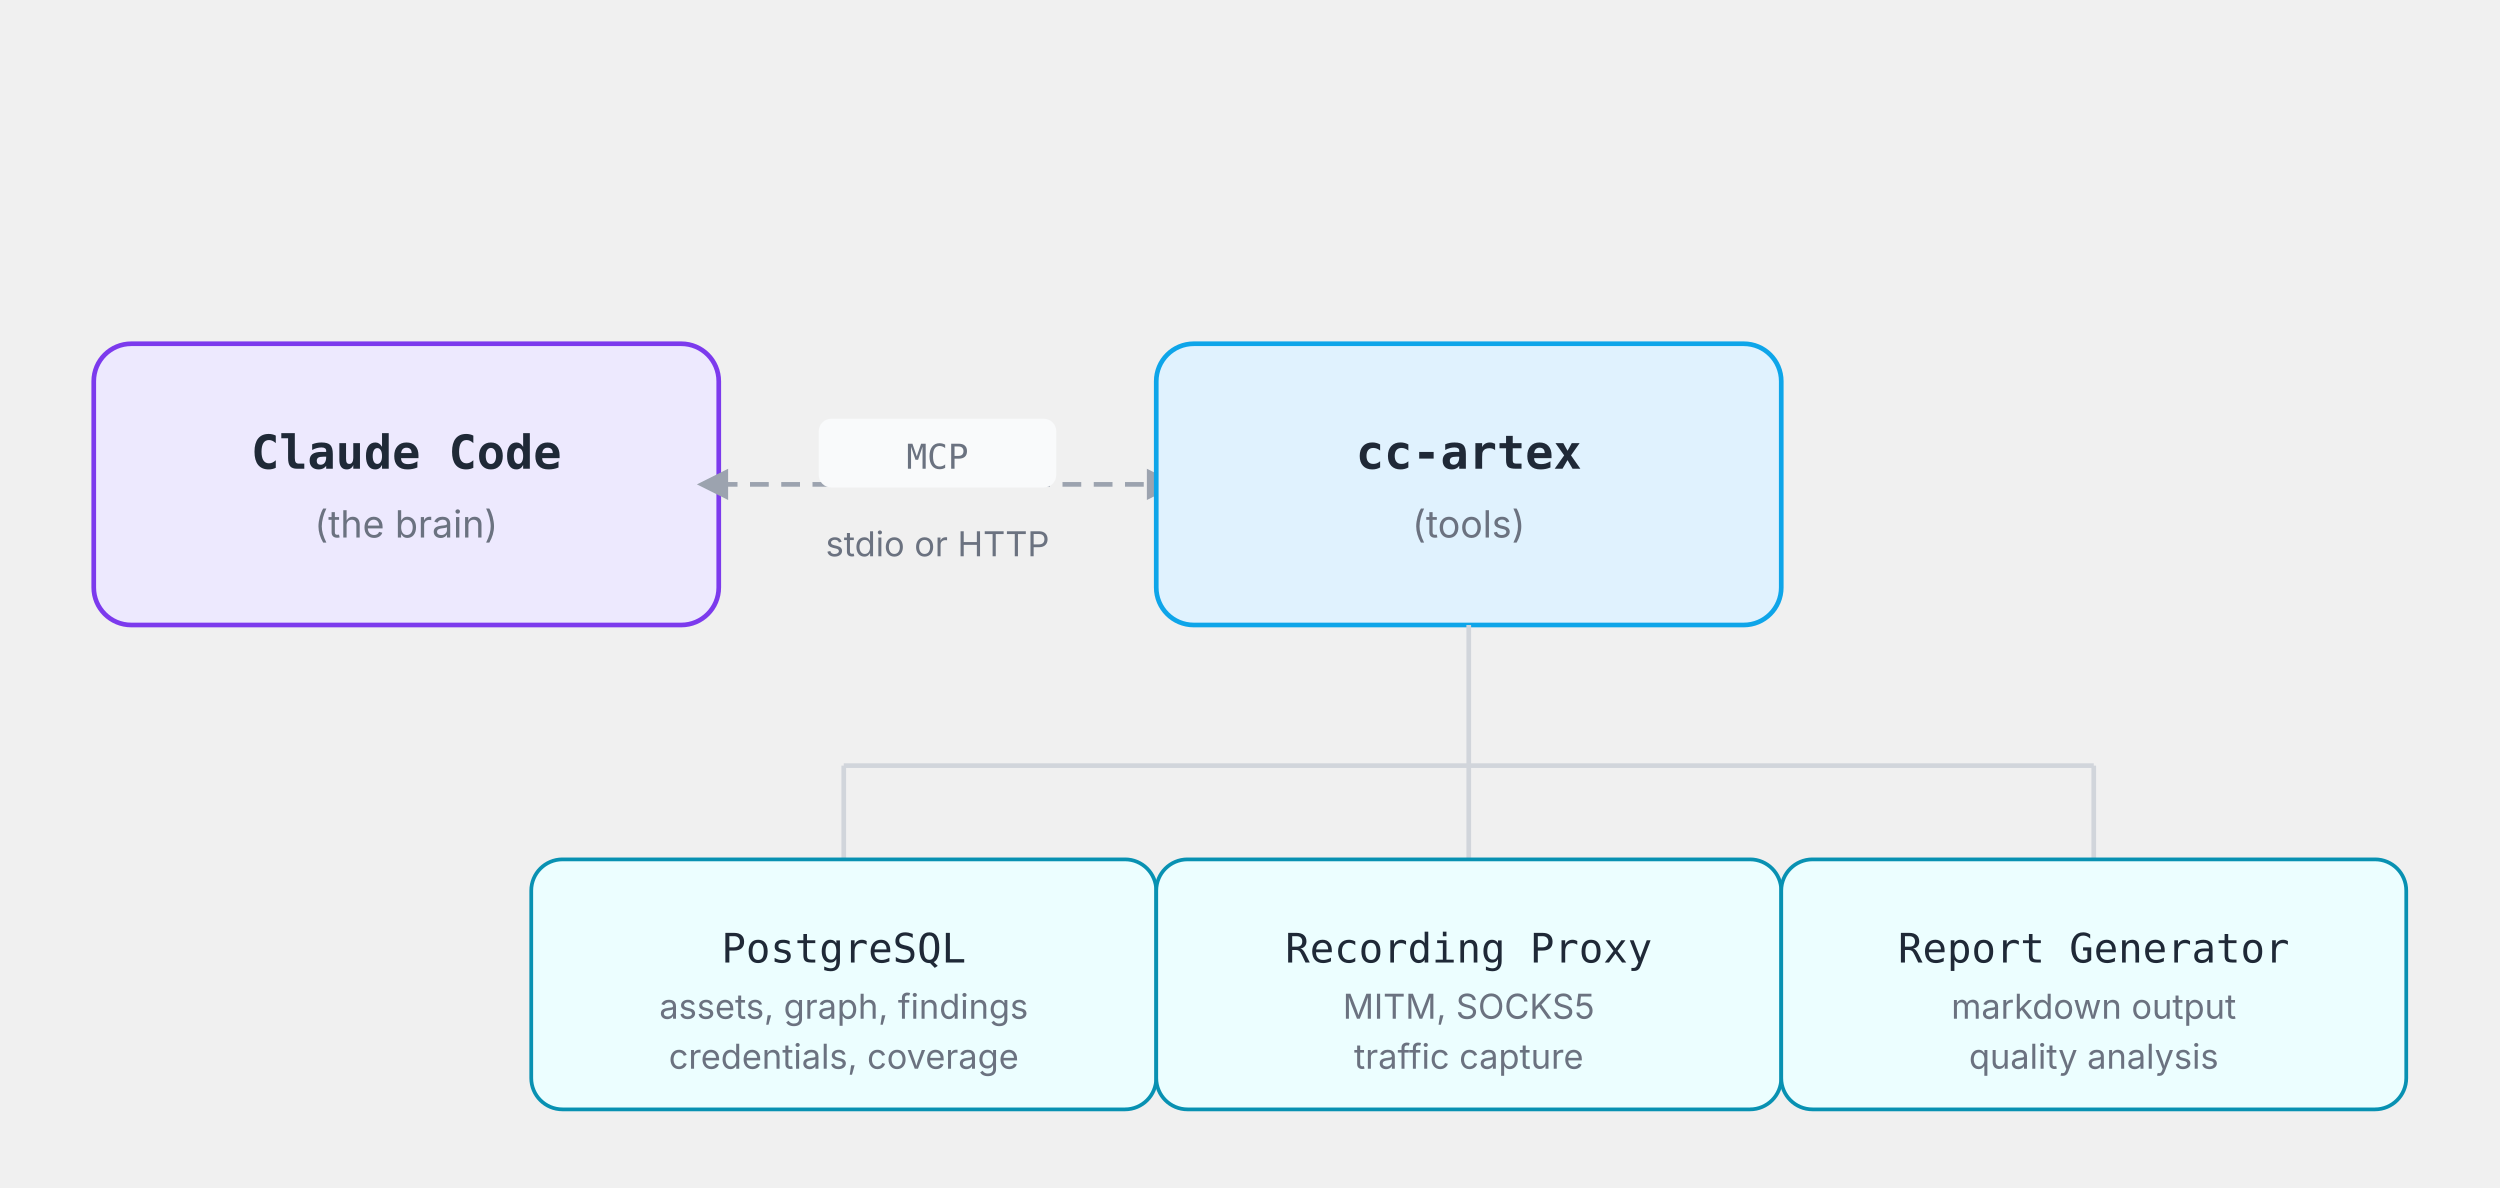
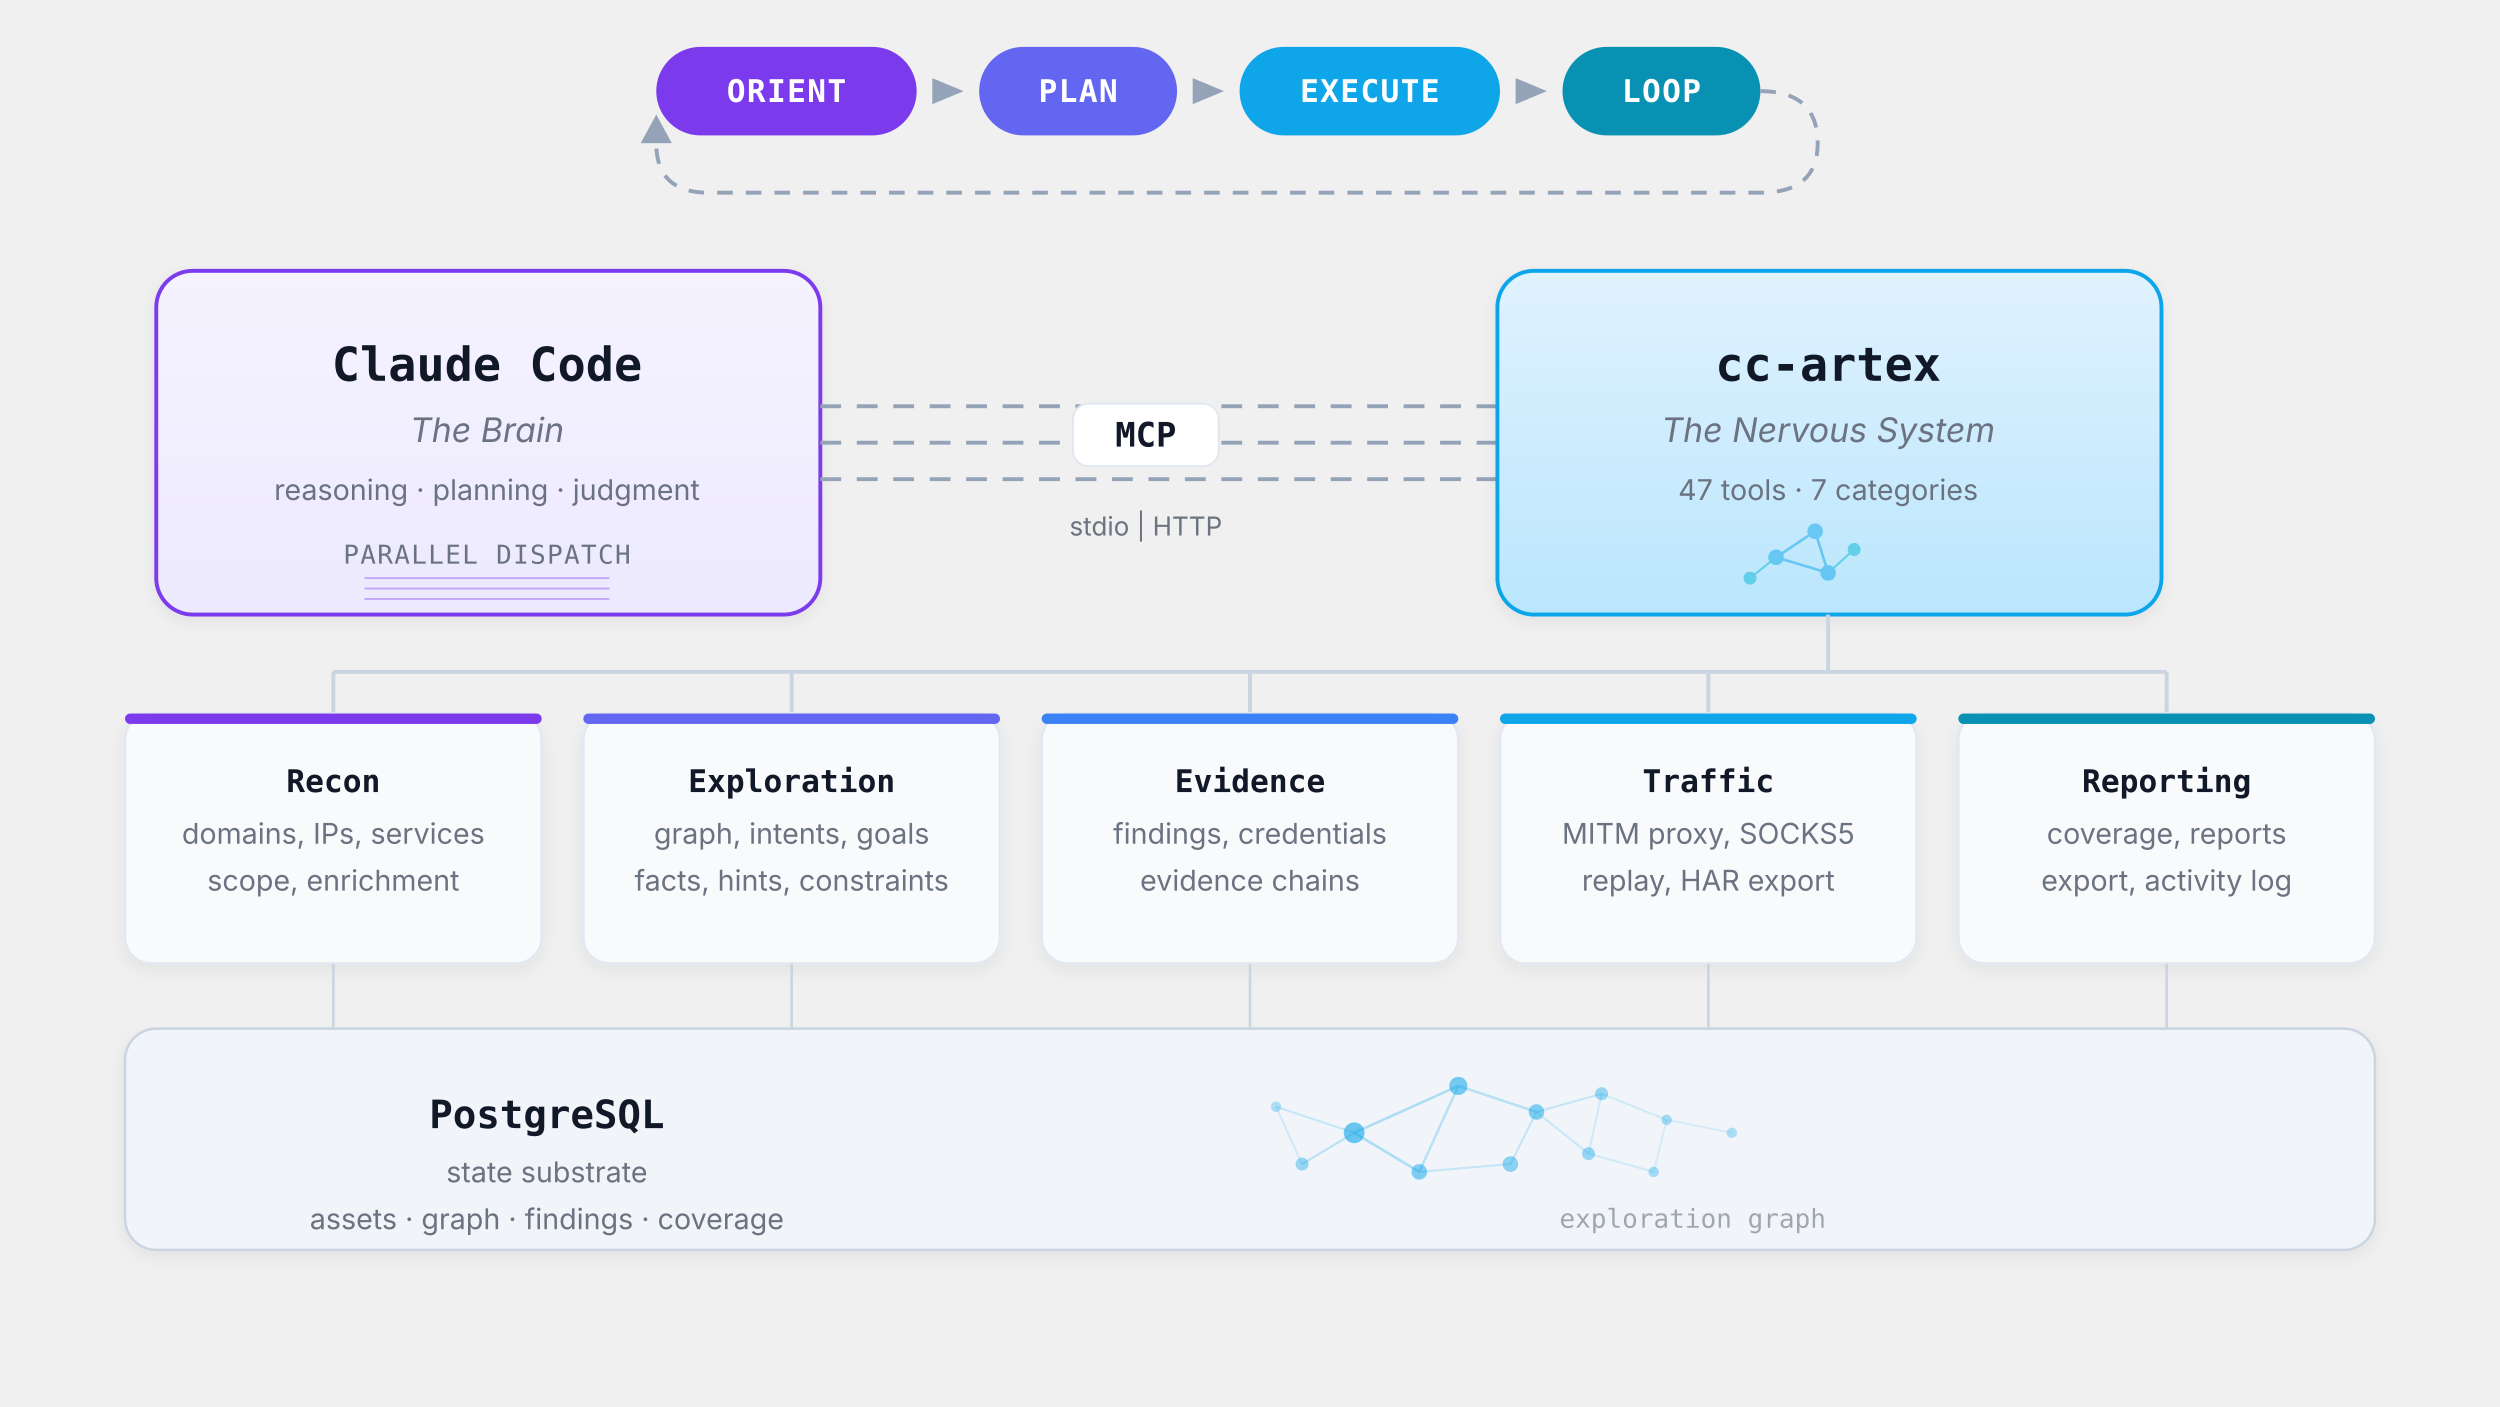
- <svg xmlns="http://www.w3.org/2000/svg" viewBox="0 0 800 380" width="800" height="380">
+ <svg xmlns="http://www.w3.org/2000/svg" viewBox="0 0 960 540" width="960" height="540">
  <defs>
    <style>
-       .box-label { font-family: "SF Mono", "Cascadia Code", "Fira Code", monospace; font-size: 15px; font-weight: 600; }
-       .box-sub { font-family: "Inter", "Segoe UI", system-ui, sans-serif; font-size: 12px; }
-       .sub-label { font-family: "SF Mono", "Cascadia Code", "Fira Code", monospace; font-size: 13px; font-weight: 500; }
-       .sub-detail { font-family: "Inter", "Segoe UI", system-ui, sans-serif; font-size: 11px; }
-       .conn-label { font-family: "SF Mono", "Cascadia Code", "Fira Code", monospace; font-size: 11px; }
-       .text-primary { fill: #1f2937; }
-       .text-secondary { fill: #6b7280; }
-       .box-claude { fill: #ede9fe; stroke: #7c3aed; }
-       .box-artex { fill: #e0f2fe; stroke: #0ea5e9; }
-       .box-sub-bg { fill: #ecfeff; stroke: #0891b2; }
-       .conn-line { stroke: #9ca3af; }
-       .conn-arrow { fill: #9ca3af; }
-       .branch-line { stroke: #d1d5db; }
-       .conn-bg { fill: #f9fafb; }
+       text { dominant-baseline: central; }
+       .mono { font-family: "SF Mono", "Cascadia Code", "Fira Code", monospace; }
+       .sans { font-family: "Inter", "Segoe UI", system-ui, sans-serif; }
+       .t1 { fill: #111827; }
+       .t2 { fill: #6b7280; }
+       .tw { fill: #fff; }
+       .pill-1 { fill: #7c3aed; }
+       .pill-2 { fill: #6366f1; }
+       .pill-3 { fill: #0ea5e9; }
+       .pill-4 { fill: #0891b2; }
+       .box-claude { fill: url(#gc); stroke: #7c3aed; }
+       .box-artex { fill: url(#ga); stroke: #0ea5e9; }
+       .cat-box { fill: #f8fafc; stroke: #e2e8f0; }
+       .substrate { fill: #f1f5f9; stroke: #cbd5e1; }
+       .acc-1 { fill: #7c3aed; }
+       .acc-2 { fill: #6366f1; }
+       .acc-3 { fill: #3b82f6; }
+       .acc-4 { fill: #0ea5e9; }
+       .acc-5 { fill: #0891b2; }
+       .wire { stroke: #94a3b8; fill: none; }
+       .branch { stroke: #cbd5e1; fill: none; }
+       .arr-fill { fill: #94a3b8; }
+       .mcp-bg { fill: #ffffff; stroke: #e2e8f0; }
+       .gn { fill: #0ea5e9; }
+       .ge { stroke: #0ea5e9; fill: none; }
+       .dispatch-line { stroke: #7c3aed; }
+       @keyframes flow { to { stroke-dashoffset: -20; } }
+       @keyframes flow-r { to { stroke-dashoffset: 20; } }
+       @keyframes pulse { 0%, 100% { opacity: 0.25; } 50% { opacity: 0.6; } }
+       .af { stroke-dasharray: 8 6; animation: flow 0.8s linear infinite; }
+       .ar { stroke-dasharray: 6 5; animation: flow-r 1.2s linear infinite; }
+       .ap { animation: pulse 3s ease-in-out infinite; }
+       .shd { filter: url(#s); }
      @media (prefers-color-scheme: dark) {
-         .text-primary { fill: #e5e7eb; }
-         .text-secondary { fill: #9ca3af; }
-         .box-claude { fill: #2d1b4e; stroke: #7c3aed; }
-         .box-artex { fill: #0c3547; stroke: #0ea5e9; }
-         .box-sub-bg { fill: #0a2e3d; stroke: #0891b2; }
-         .conn-line { stroke: #6b7280; }
-         .conn-arrow { fill: #6b7280; }
-         .branch-line { stroke: #4b5563; }
-         .conn-bg { fill: #111827; }
+         .t1 { fill: #e5e7eb; }
+         .t2 { fill: #9ca3af; }
+         .box-claude { fill: url(#gcd); stroke: #a78bfa; }
+         .box-artex { fill: url(#gad); stroke: #38bdf8; }
+         .cat-box { fill: #1e293b; stroke: #334155; }
+         .substrate { fill: #0f172a; stroke: #334155; }
+         .wire { stroke: #64748b; }
+         .branch { stroke: #475569; }
+         .arr-fill { fill: #64748b; }
+         .mcp-bg { fill: #1f2937; stroke: #374151; }
+         .shd { filter: url(#sd); }
+         .dispatch-line { stroke: #a78bfa; }
      }
    </style>
+     <linearGradient id="gc" x1="0" y1="0" x2="0" y2="1">
+       <stop offset="0%" stop-color="#f5f3ff" />
+       <stop offset="100%" stop-color="#ede9fe" />
+     </linearGradient>
+     <linearGradient id="ga" x1="0" y1="0" x2="0" y2="1">
+       <stop offset="0%" stop-color="#e0f2fe" />
+       <stop offset="100%" stop-color="#bae6fd" />
+     </linearGradient>
+     <linearGradient id="gcd" x1="0" y1="0" x2="0" y2="1">
+       <stop offset="0%" stop-color="#2d1b4e" />
+       <stop offset="100%" stop-color="#1e1145" />
+     </linearGradient>
+     <linearGradient id="gad" x1="0" y1="0" x2="0" y2="1">
+       <stop offset="0%" stop-color="#0c3547" />
+       <stop offset="100%" stop-color="#082f3f" />
+     </linearGradient>
+     <filter id="s" x="-5%" y="-3%" width="110%" height="112%">
+       <feDropShadow dx="0" dy="2" stdDeviation="3" flood-color="#000" flood-opacity="0.06" />
+     </filter>
+     <filter id="sd" x="-5%" y="-3%" width="110%" height="112%">
+       <feDropShadow dx="0" dy="2" stdDeviation="3" flood-color="#000" flood-opacity="0.25" />
+     </filter>
  </defs>
-   <rect x="30" y="110" width="200" height="90" rx="12" ry="12" class="box-claude" stroke-width="1.5" />
-   <text x="130" y="150" text-anchor="middle" class="box-label text-primary">Claude Code</text>
-   <text x="130" y="172" text-anchor="middle" class="box-sub text-secondary">(the brain)</text>
-   <line x1="230" y1="155" x2="370" y2="155" class="conn-line" stroke-width="1.5" stroke-dasharray="6,4" />
-   <polygon points="367,150 377,155 367,160" class="conn-arrow" />
-   <polygon points="233,150 223,155 233,160" class="conn-arrow" />
-   <rect x="262" y="134" width="76" height="22" rx="4" ry="4" class="conn-bg" stroke="none" />
-   <text x="300" y="150" text-anchor="middle" class="conn-label text-secondary">MCP</text>
-   <text x="300" y="178" text-anchor="middle" class="sub-detail text-secondary">stdio or HTTP</text>
-   <rect x="370" y="110" width="200" height="90" rx="12" ry="12" class="box-artex" stroke-width="1.5" />
-   <text x="470" y="150" text-anchor="middle" class="box-label text-primary">cc-artex</text>
-   <text x="470" y="172" text-anchor="middle" class="box-sub text-secondary">(tools)</text>
-   <line x1="470" y1="200" x2="470" y2="245" class="branch-line" stroke-width="1.5" />
-   <line x1="270" y1="245" x2="670" y2="245" class="branch-line" stroke-width="1.5" />
-   <line x1="270" y1="245" x2="270" y2="275" class="branch-line" stroke-width="1.5" />
-   <line x1="470" y1="245" x2="470" y2="275" class="branch-line" stroke-width="1.5" />
-   <line x1="670" y1="245" x2="670" y2="275" class="branch-line" stroke-width="1.5" />
-   <rect x="170" y="275" width="200" height="80" rx="10" ry="10" class="box-sub-bg" stroke-width="1.2" />
-   <text x="270" y="308" text-anchor="middle" class="sub-label text-primary">PostgreSQL</text>
-   <text x="270" y="326" text-anchor="middle" class="sub-detail text-secondary">assets, graph, findings</text>
-   <text x="270" y="342" text-anchor="middle" class="sub-detail text-secondary">credentials, coverage</text>
-   <rect x="370" y="275" width="200" height="80" rx="10" ry="10" class="box-sub-bg" stroke-width="1.2" />
-   <text x="470" y="308" text-anchor="middle" class="sub-label text-primary">Recording Proxy</text>
-   <text x="470" y="326" text-anchor="middle" class="sub-detail text-secondary">MITM, SOCKS5</text>
-   <text x="470" y="342" text-anchor="middle" class="sub-detail text-secondary">traffic capture</text>
-   <rect x="570" y="275" width="200" height="80" rx="10" ry="10" class="box-sub-bg" stroke-width="1.2" />
-   <text x="670" y="308" text-anchor="middle" class="sub-label text-primary">Report Generator</text>
-   <text x="670" y="326" text-anchor="middle" class="sub-detail text-secondary">markdown output</text>
-   <text x="670" y="342" text-anchor="middle" class="sub-detail text-secondary">quality analysis</text>
+   <g>
+     <rect x="252" y="18" width="100" height="34" rx="17" class="pill-1" />
+     <text x="302" y="35" text-anchor="middle" class="mono tw" font-size="12" font-weight="700" letter-spacing="0.5">ORIENT</text>
+     <polygon points="358,30 370,35 358,40" class="arr-fill" />
+     <rect x="376" y="18" width="76" height="34" rx="17" class="pill-2" />
+     <text x="414" y="35" text-anchor="middle" class="mono tw" font-size="12" font-weight="700" letter-spacing="0.5">PLAN</text>
+     <polygon points="458,30 470,35 458,40" class="arr-fill" />
+     <rect x="476" y="18" width="100" height="34" rx="17" class="pill-3" />
+     <text x="526" y="35" text-anchor="middle" class="mono tw" font-size="12" font-weight="700" letter-spacing="0.5">EXECUTE</text>
+     <polygon points="582,30 594,35 582,40" class="arr-fill" />
+     <rect x="600" y="18" width="76" height="34" rx="17" class="pill-4" />
+     <text x="638" y="35" text-anchor="middle" class="mono tw" font-size="12" font-weight="700" letter-spacing="0.5">LOOP</text>
+     <path d="M 676,35 Q 698,35 698,55 Q 698,74 676,74 L 272,74 Q 252,74 252,55 L 252,52" class="wire ar" stroke-width="1.5" />
+     <polygon points="246,55 252,44 258,55" class="arr-fill" />
+   </g>
+   <g>
+     <rect x="60" y="104" width="255" height="132" rx="14" class="box-claude shd" stroke-width="1.5" />
+     <text x="187" y="140" text-anchor="middle" class="mono t1" font-size="18" font-weight="700">Claude Code</text>
+     <text x="187" y="165" text-anchor="middle" class="sans t2" font-size="13" font-style="italic">The Brain</text>
+     <text x="187" y="188" text-anchor="middle" class="sans t2" font-size="11">reasoning · planning · judgment</text>
+     <text x="187" y="213" text-anchor="middle" class="mono t2" font-size="10" font-weight="500" letter-spacing="0.5">PARALLEL DISPATCH</text>
+     <line x1="140" y1="222" x2="234" y2="222" class="dispatch-line" stroke-width="0.7" opacity="0.4" />
+     <line x1="140" y1="226" x2="234" y2="226" class="dispatch-line" stroke-width="0.7" opacity="0.4" />
+     <line x1="140" y1="230" x2="234" y2="230" class="dispatch-line" stroke-width="0.7" opacity="0.4" />
+   </g>
+   <g>
+     <line x1="315" y1="156" x2="575" y2="156" class="wire af" stroke-width="1.5" />
+     <line x1="315" y1="170" x2="575" y2="170" class="wire af" stroke-width="1.5" />
+     <line x1="315" y1="184" x2="575" y2="184" class="wire af" stroke-width="1.5" />
+     <rect x="412" y="155" width="56" height="24" rx="6" class="mcp-bg" stroke-width="0.8" />
+     <text x="440" y="167" text-anchor="middle" class="mono t1" font-size="13" font-weight="600">MCP</text>
+     <text x="440" y="202" text-anchor="middle" class="sans t2" font-size="10">stdio | HTTP</text>
+   </g>
+   <g>
+     <rect x="575" y="104" width="255" height="132" rx="14" class="box-artex shd" stroke-width="1.5" />
+     <text x="702" y="140" text-anchor="middle" class="mono t1" font-size="18" font-weight="700">cc-artex</text>
+     <text x="702" y="165" text-anchor="middle" class="sans t2" font-size="13" font-style="italic">The Nervous System</text>
+     <text x="702" y="188" text-anchor="middle" class="sans t2" font-size="11">47 tools · 7 categories</text>
+     <g transform="translate(682,214)" opacity="0.5">
+       <line x1="0" y1="0" x2="15" y2="-10" stroke="#0ea5e9" stroke-width="1" />
+       <line x1="0" y1="0" x2="20" y2="6" stroke="#0ea5e9" stroke-width="1" />
+       <line x1="15" y1="-10" x2="20" y2="6" stroke="#0ea5e9" stroke-width="1" />
+       <line x1="0" y1="0" x2="-10" y2="8" stroke="#06b6d4" stroke-width="0.8" />
+       <line x1="20" y1="6" x2="30" y2="-3" stroke="#06b6d4" stroke-width="0.8" />
+       <circle cx="0" cy="0" r="3" fill="#0ea5e9" />
+       <circle cx="15" cy="-10" r="3" fill="#0ea5e9" />
+       <circle cx="20" cy="6" r="3" fill="#0ea5e9" />
+       <circle cx="-10" cy="8" r="2.5" fill="#06b6d4" />
+       <circle cx="30" cy="-3" r="2.5" fill="#06b6d4" />
+     </g>
+   </g>
+   <g>
+     <line x1="702" y1="236" x2="702" y2="258" class="branch" stroke-width="1.5" />
+     <line x1="128" y1="258" x2="832" y2="258" class="branch" stroke-width="1.5" />
+     <line x1="128" y1="258" x2="128" y2="274" class="branch" stroke-width="1.5" />
+     <line x1="304" y1="258" x2="304" y2="274" class="branch" stroke-width="1.5" />
+     <line x1="480" y1="258" x2="480" y2="274" class="branch" stroke-width="1.5" />
+     <line x1="656" y1="258" x2="656" y2="274" class="branch" stroke-width="1.5" />
+     <line x1="832" y1="258" x2="832" y2="274" class="branch" stroke-width="1.5" />
+   </g>
+   <g>
+     <rect x="48" y="274" width="160" height="96" rx="10" class="cat-box shd" stroke-width="1" />
+     <rect x="48" y="274" width="160" height="4" rx="2" class="acc-1" />
+     <text x="128" y="300" text-anchor="middle" class="mono t1" font-size="12" font-weight="600">Recon</text>
+     <text x="128" y="320" text-anchor="middle" class="sans t2" font-size="11">domains, IPs, services</text>
+     <text x="128" y="338" text-anchor="middle" class="sans t2" font-size="11">scope, enrichment</text>
+     <rect x="224" y="274" width="160" height="96" rx="10" class="cat-box shd" stroke-width="1" />
+     <rect x="224" y="274" width="160" height="4" rx="2" class="acc-2" />
+     <text x="304" y="300" text-anchor="middle" class="mono t1" font-size="12" font-weight="600">Exploration</text>
+     <text x="304" y="320" text-anchor="middle" class="sans t2" font-size="11">graph, intents, goals</text>
+     <text x="304" y="338" text-anchor="middle" class="sans t2" font-size="11">facts, hints, constraints</text>
+     <rect x="400" y="274" width="160" height="96" rx="10" class="cat-box shd" stroke-width="1" />
+     <rect x="400" y="274" width="160" height="4" rx="2" class="acc-3" />
+     <text x="480" y="300" text-anchor="middle" class="mono t1" font-size="12" font-weight="600">Evidence</text>
+     <text x="480" y="320" text-anchor="middle" class="sans t2" font-size="11">findings, credentials</text>
+     <text x="480" y="338" text-anchor="middle" class="sans t2" font-size="11">evidence chains</text>
+     <rect x="576" y="274" width="160" height="96" rx="10" class="cat-box shd" stroke-width="1" />
+     <rect x="576" y="274" width="160" height="4" rx="2" class="acc-4" />
+     <text x="656" y="300" text-anchor="middle" class="mono t1" font-size="12" font-weight="600">Traffic</text>
+     <text x="656" y="320" text-anchor="middle" class="sans t2" font-size="11">MITM proxy, SOCKS5</text>
+     <text x="656" y="338" text-anchor="middle" class="sans t2" font-size="11">replay, HAR export</text>
+     <rect x="752" y="274" width="160" height="96" rx="10" class="cat-box shd" stroke-width="1" />
+     <rect x="752" y="274" width="160" height="4" rx="2" class="acc-5" />
+     <text x="832" y="300" text-anchor="middle" class="mono t1" font-size="12" font-weight="600">Reporting</text>
+     <text x="832" y="320" text-anchor="middle" class="sans t2" font-size="11">coverage, reports</text>
+     <text x="832" y="338" text-anchor="middle" class="sans t2" font-size="11">export, activity log</text>
+   </g>
+   <g>
+     <line x1="128" y1="370" x2="128" y2="395" class="branch" stroke-width="1" />
+     <line x1="304" y1="370" x2="304" y2="395" class="branch" stroke-width="1" />
+     <line x1="480" y1="370" x2="480" y2="395" class="branch" stroke-width="1" />
+     <line x1="656" y1="370" x2="656" y2="395" class="branch" stroke-width="1" />
+     <line x1="832" y1="370" x2="832" y2="395" class="branch" stroke-width="1" />
+   </g>
+   <g>
+     <rect x="48" y="395" width="864" height="85" rx="12" class="substrate shd" stroke-width="1" />
+     <text x="210" y="428" text-anchor="middle" class="mono t1" font-size="15" font-weight="600">PostgreSQL</text>
+     <text x="210" y="450" text-anchor="middle" class="sans t2" font-size="11">state substrate</text>
+     <text x="210" y="468" text-anchor="middle" class="sans t2" font-size="11">assets · graph · findings · coverage</text>
+     <g transform="translate(520, 435)" class="ap">
+       <line x1="0" y1="0" x2="40" y2="-18" class="ge" stroke-width="1" opacity="0.3" />
+       <line x1="0" y1="0" x2="25" y2="15" class="ge" stroke-width="1" opacity="0.3" />
+       <line x1="0" y1="0" x2="-20" y2="12" class="ge" stroke-width="0.8" opacity="0.25" />
+       <line x1="0" y1="0" x2="-30" y2="-10" class="ge" stroke-width="0.8" opacity="0.2" />
+       <line x1="40" y1="-18" x2="25" y2="15" class="ge" stroke-width="1" opacity="0.25" />
+       <line x1="40" y1="-18" x2="70" y2="-8" class="ge" stroke-width="1" opacity="0.25" />
+       <line x1="25" y1="15" x2="60" y2="12" class="ge" stroke-width="0.8" opacity="0.2" />
+       <line x1="70" y1="-8" x2="60" y2="12" class="ge" stroke-width="0.8" opacity="0.2" />
+       <line x1="70" y1="-8" x2="95" y2="-15" class="ge" stroke-width="0.8" opacity="0.2" />
+       <line x1="70" y1="-8" x2="90" y2="8" class="ge" stroke-width="0.8" opacity="0.18" />
+       <line x1="90" y1="8" x2="95" y2="-15" class="ge" stroke-width="0.8" opacity="0.15" />
+       <line x1="95" y1="-15" x2="120" y2="-5" class="ge" stroke-width="0.8" opacity="0.15" />
+       <line x1="90" y1="8" x2="115" y2="15" class="ge" stroke-width="0.8" opacity="0.15" />
+       <line x1="120" y1="-5" x2="115" y2="15" class="ge" stroke-width="0.8" opacity="0.12" />
+       <line x1="120" y1="-5" x2="145" y2="0" class="ge" stroke-width="0.8" opacity="0.12" />
+       <line x1="-20" y1="12" x2="-30" y2="-10" class="ge" stroke-width="0.8" opacity="0.15" />
+       <circle cx="0" cy="0" r="4" class="gn" opacity="0.6" />
+       <circle cx="40" cy="-18" r="3.5" class="gn" opacity="0.55" />
+       <circle cx="25" cy="15" r="3" class="gn" opacity="0.5" />
+       <circle cx="-20" cy="12" r="2.5" class="gn" opacity="0.4" />
+       <circle cx="-30" cy="-10" r="2" class="gn" opacity="0.3" />
+       <circle cx="70" cy="-8" r="3" class="gn" opacity="0.5" />
+       <circle cx="60" cy="12" r="3" class="gn" opacity="0.45" />
+       <circle cx="95" cy="-15" r="2.5" class="gn" opacity="0.4" />
+       <circle cx="90" cy="8" r="2.5" class="gn" opacity="0.4" />
+       <circle cx="120" cy="-5" r="2" class="gn" opacity="0.35" />
+       <circle cx="115" cy="15" r="2" class="gn" opacity="0.35" />
+       <circle cx="145" cy="0" r="2" class="gn" opacity="0.3" />
+     </g>
+     <text x="650" y="468" text-anchor="middle" class="mono t2" font-size="10" opacity="0.6">exploration graph</text>
+   </g>
</svg>
